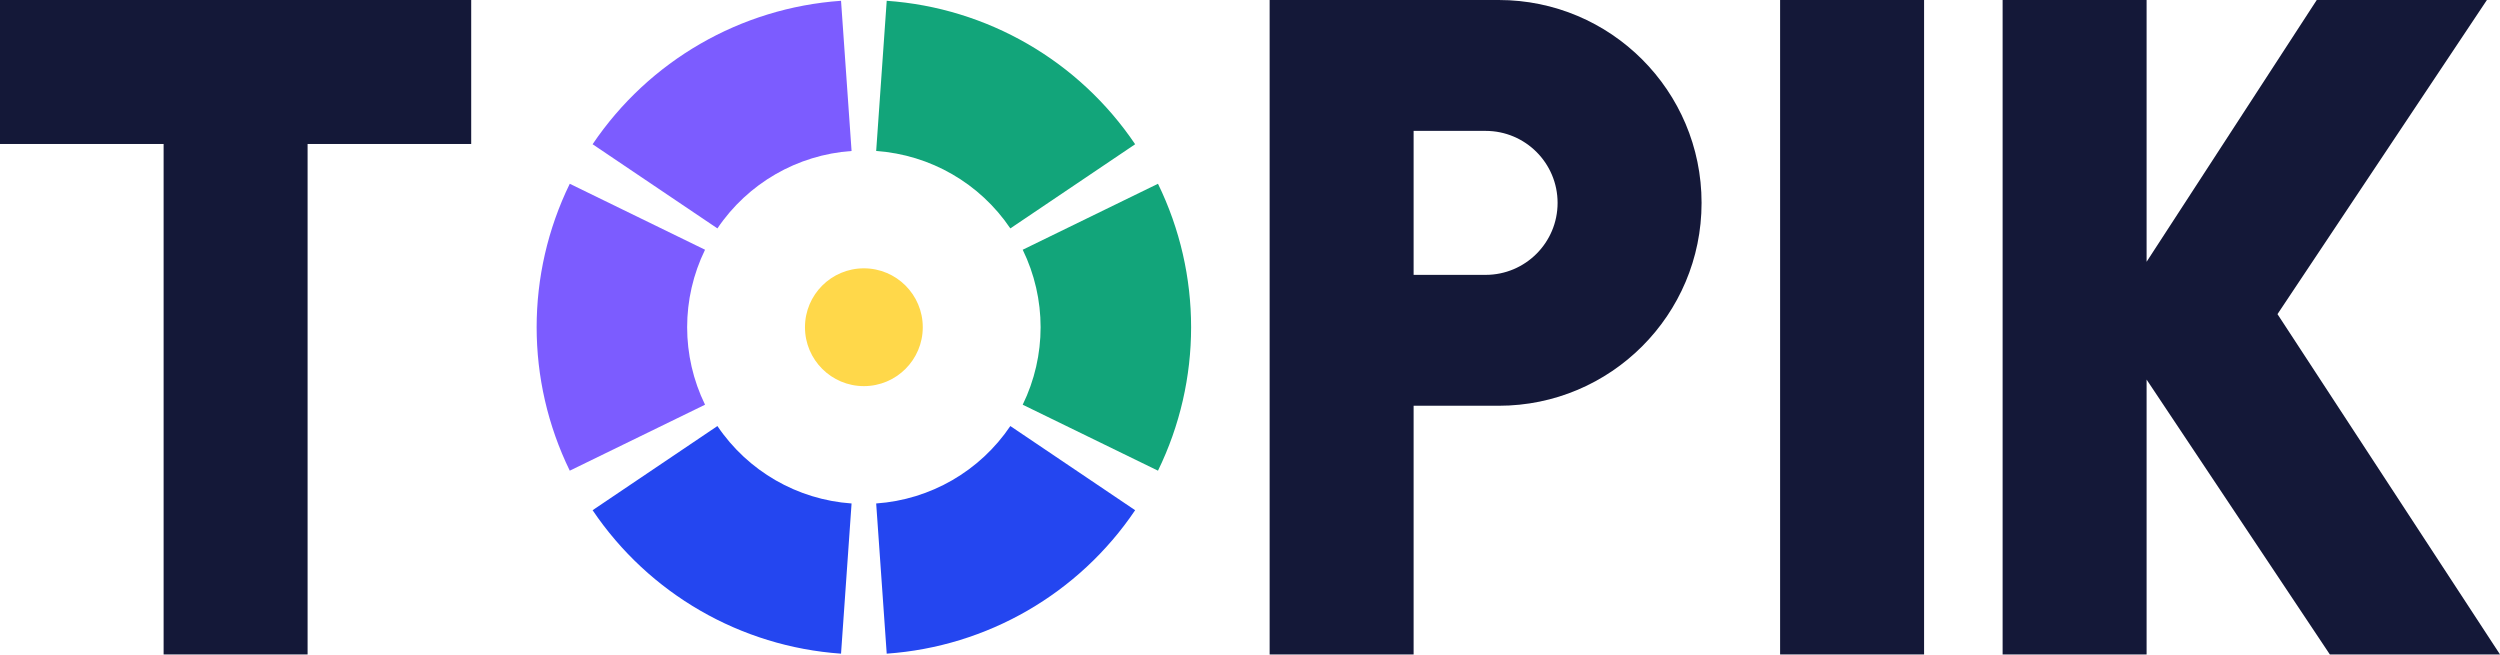
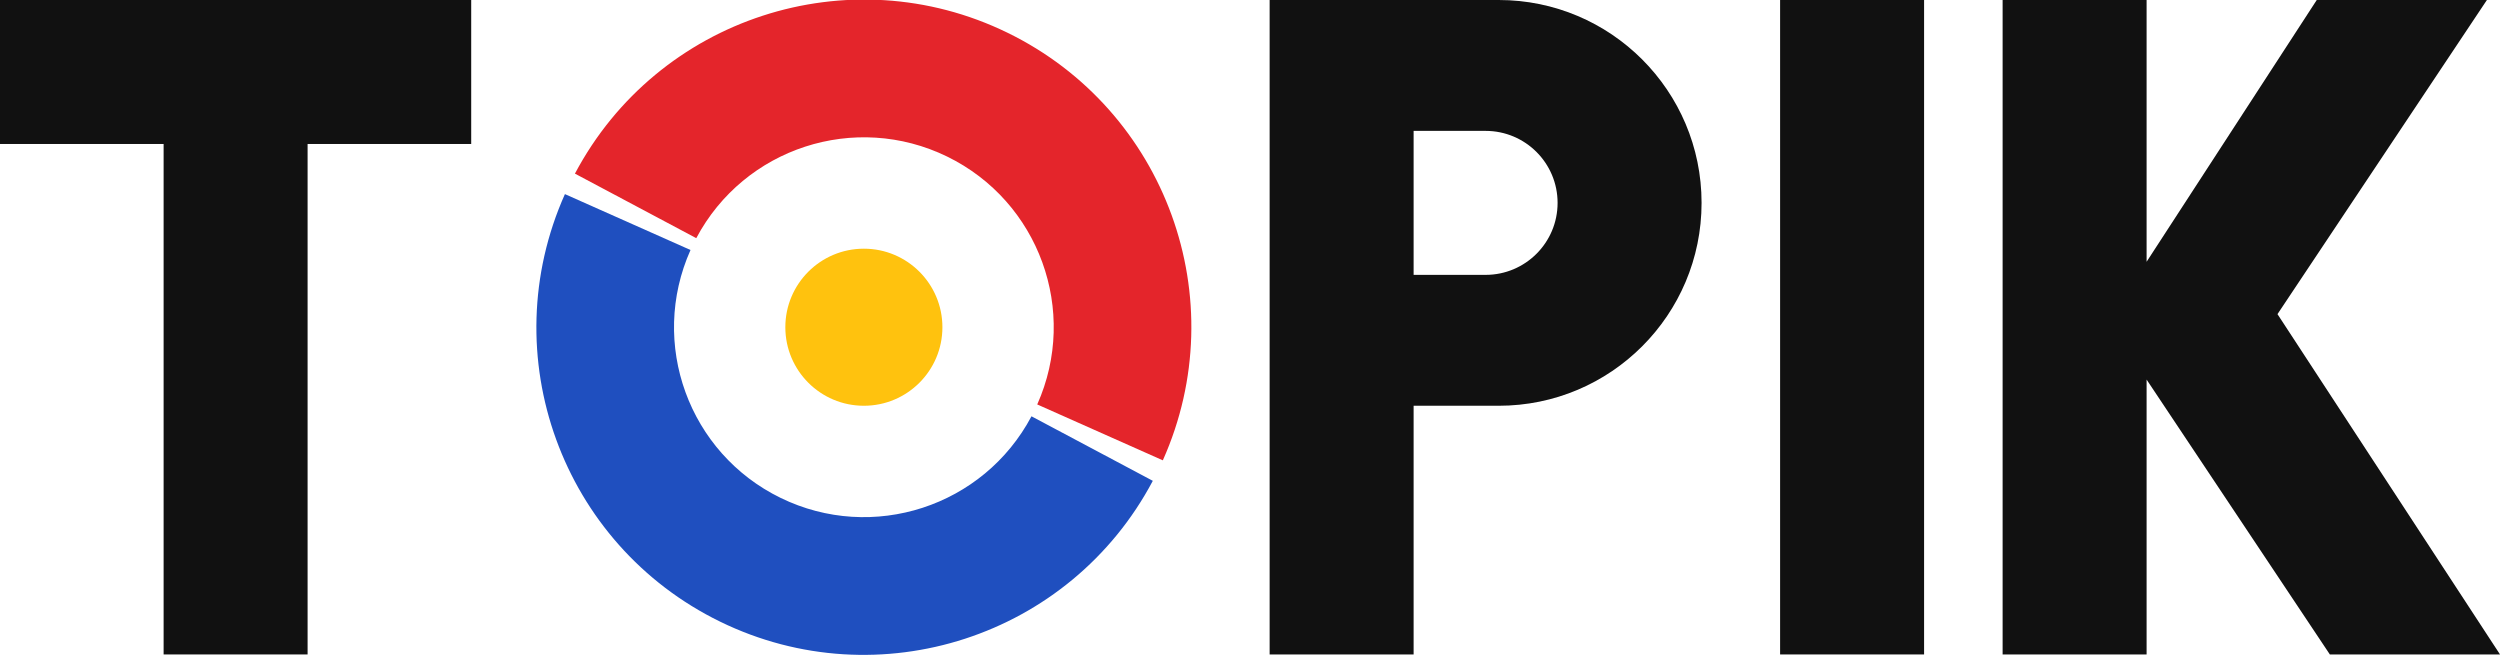
<svg xmlns="http://www.w3.org/2000/svg" viewBox="0 0 382 100" role="img" aria-label="TOPIK">
-   <g fill="#141838">
+   <g fill="#111111">
    <path d="M0 0H72V22H47V100H25V22H0Z" />
    <path fill-rule="evenodd" d="M194 0H229A31 31 0 0 1 229 62H216V100H194ZM216 20H227A11 11 0 0 1 227 42H216Z" />
    <path d="M272 0H294V100H272Z" />
    <path d="M306 0H328V40L354 0H380L348 48L382 100H356L328 58V100H306Z" />
  </g>
-   <path fill="#12A57A" d="M135.49 0.12A50 50 0 0 1 173.45 22.04L154.38 34.90A27 27 0 0 0 133.88 23.07Z" />
-   <path fill="#12A57A" d="M176.94 28.08A50 50 0 0 1 176.94 71.92L156.27 61.84A27 27 0 0 0 156.27 38.16Z" />
-   <path fill="#2446F0" d="M173.45 77.96A50 50 0 0 1 135.49 99.88L133.88 76.93A27 27 0 0 0 154.38 65.10Z" />
-   <path fill="#2446F0" d="M128.51 99.88A50 50 0 0 1 90.55 77.96L109.62 65.10A27 27 0 0 0 130.12 76.93Z" />
-   <path fill="#7C5CFF" d="M87.06 71.92A50 50 0 0 1 87.06 28.08L107.73 38.16A27 27 0 0 0 107.73 61.84Z" />
-   <path fill="#7C5CFF" d="M90.55 22.04A50 50 0 0 1 128.51 0.12L130.12 23.07A27 27 0 0 0 109.62 34.90Z" />
-   <circle cx="132" cy="50" r="9" fill="#FFD84A" />
+   <path fill="#E4252B" d="M87.85 26.53A50 50 0 0 1 177.68 70.34L158.49 61.80A29 29 0 0 0 106.39 36.39Z" />
+   <path fill="#1F4FBF" d="M176.15 73.47A50 50 0 0 1 86.32 29.66L105.51 38.20A29 29 0 0 0 157.61 63.61Z" />
+   <circle cx="132" cy="50" r="12" fill="#FFC20E" />
</svg>
